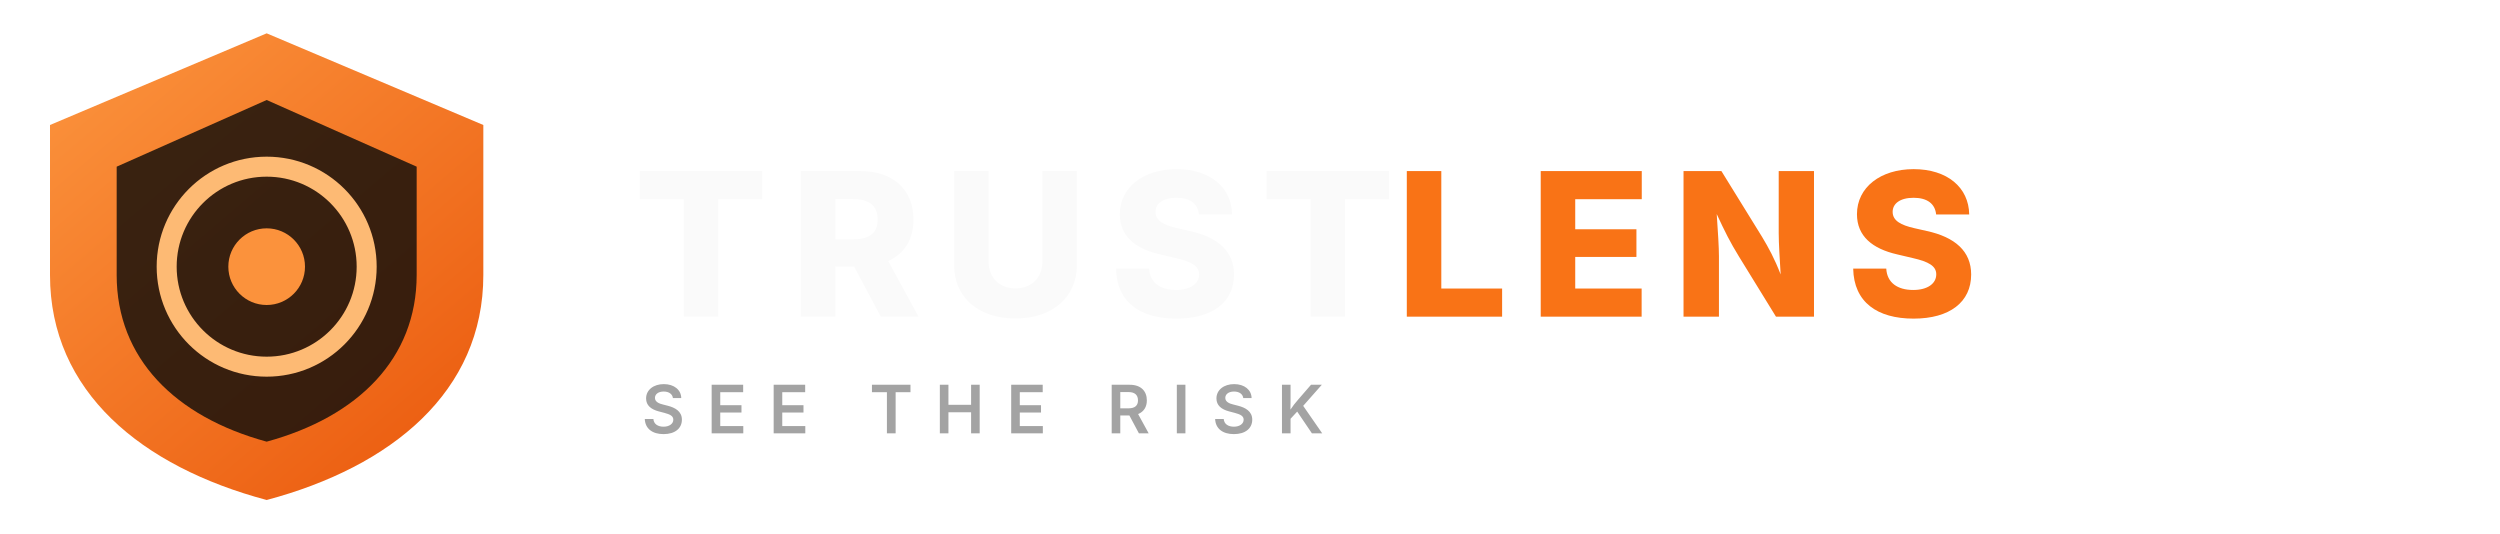
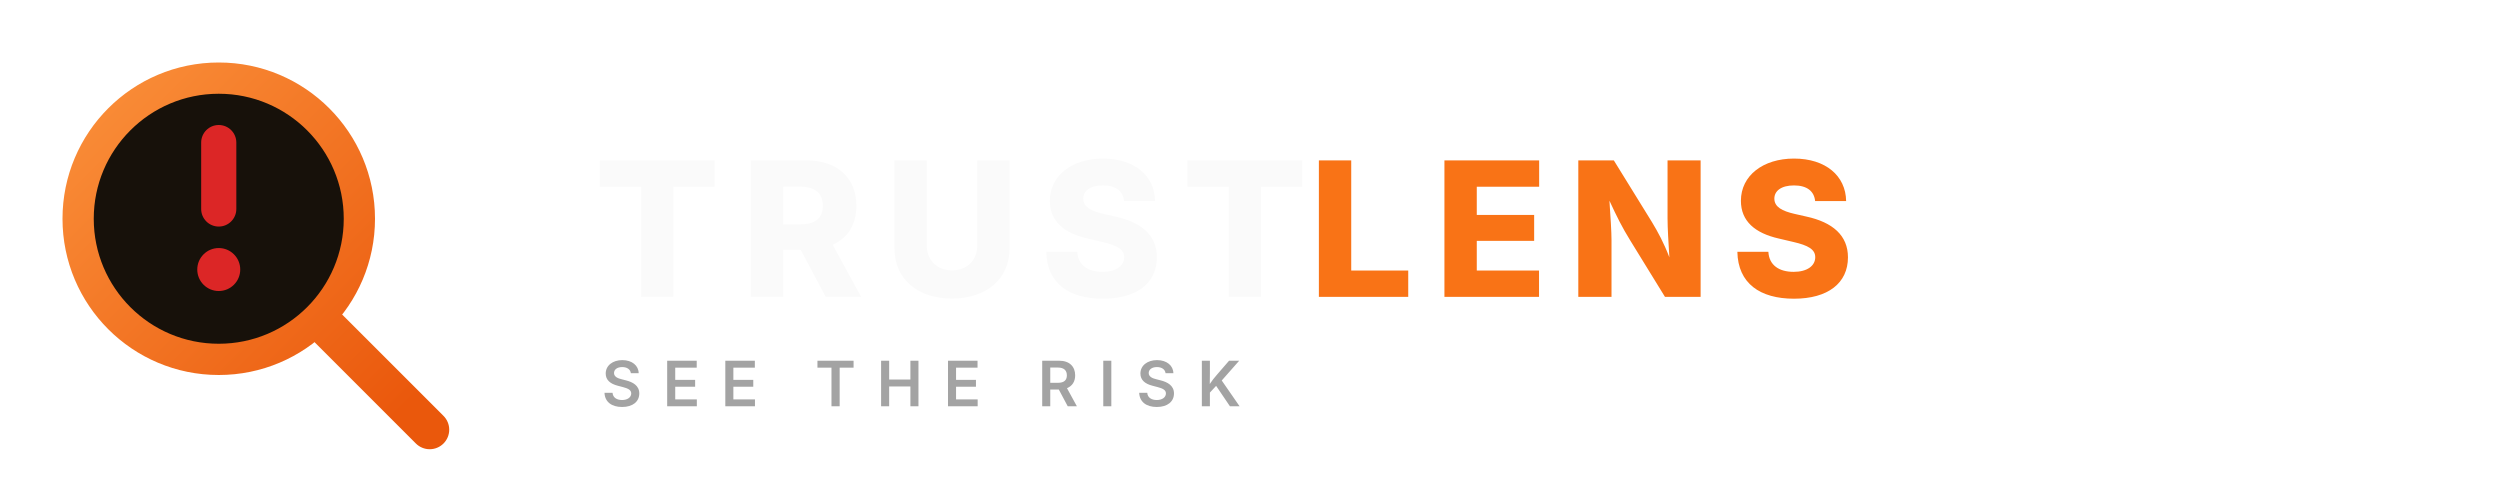
- <svg xmlns="http://www.w3.org/2000/svg" viewBox="0 0 300 64" fill="none" role="img" aria-label="TRUSTLENS logo">
+ <svg xmlns="http://www.w3.org/2000/svg" viewBox="0 0 320 64" fill="none" role="img" aria-label="TRUSTLENS">
  <defs>
-     <linearGradient id="lgGrad" x1="10" y1="6" x2="56" y2="60" gradientUnits="userSpaceOnUse">
+     <linearGradient id="wRing" x1="8" y1="8" x2="52" y2="52" gradientUnits="userSpaceOnUse">
      <stop stop-color="#FB923C" />
      <stop offset="1" stop-color="#EA580C" />
    </linearGradient>
  </defs>
-   <path d="M32 4 L58 15 V33 C58 47 47 56 32 60 C17 56 6 47 6 33 V15 Z" fill="url(#lgGrad)" />
-   <path d="M32 12 L50 20 V33 C50 43 43 50 32 53 C21 50 14 43 14 33 V20 Z" fill="#17110A" opacity="0.85" />
-   <circle cx="32" cy="32" r="12" stroke="#FDBA74" stroke-width="2.4" fill="none" />
-   <circle cx="32" cy="32" r="4.6" fill="#FB923C" />
+   <circle cx="28" cy="28" r="18" fill="#17110A" stroke="url(#wRing)" stroke-width="4" />
+   <rect x="25.75" y="16" width="4.5" height="13" rx="2.25" fill="#DC2626" />
+   <circle cx="28" cy="34.5" r="2.75" fill="#DC2626" />
+   <line x1="41.5" y1="41.5" x2="55" y2="55" stroke="url(#wRing)" stroke-width="5" stroke-linecap="round" />
  <text x="76" y="38" font-family="Inter, sans-serif" font-size="24" font-weight="800" letter-spacing="2.5" fill="#FAFAFA">TRUST<tspan fill="#F97316">LENS</tspan>
  </text>
  <text x="77" y="52" font-family="Inter, sans-serif" font-size="8" font-weight="600" letter-spacing="2.6" fill="#A3A3A3">SEE THE RISK</text>
</svg>
